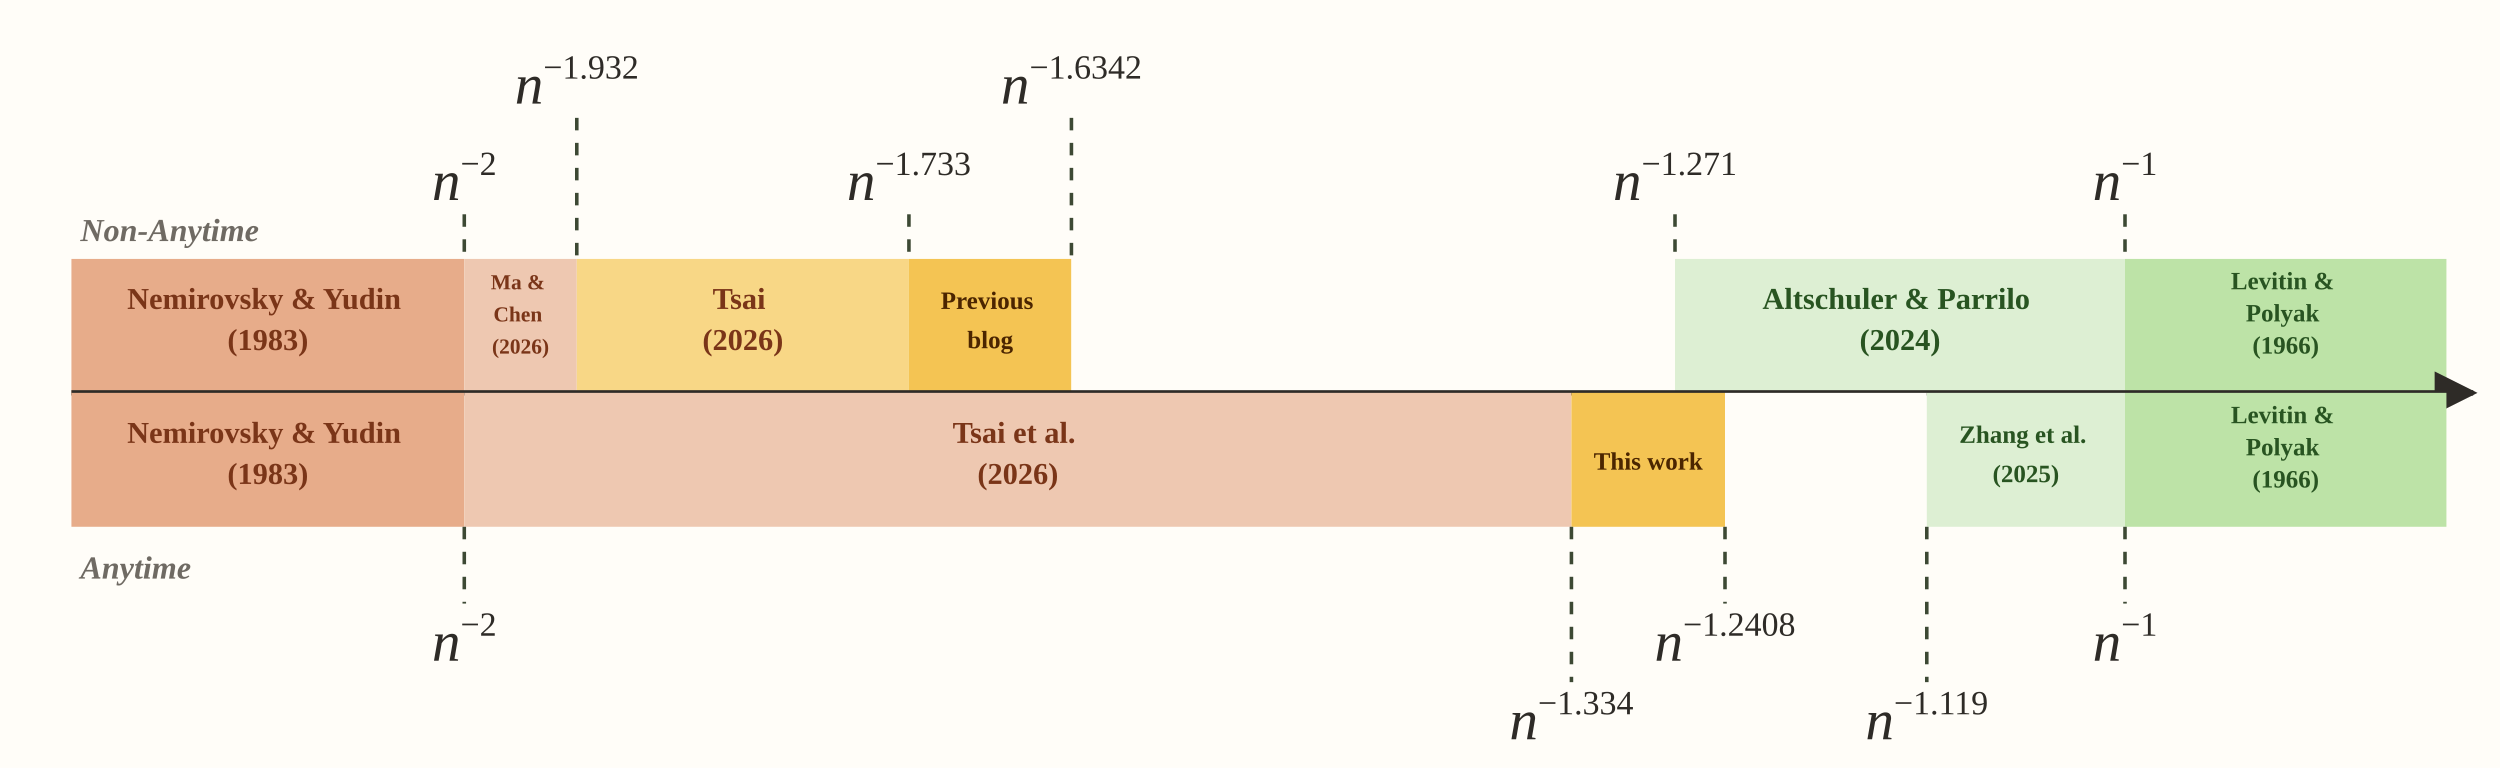
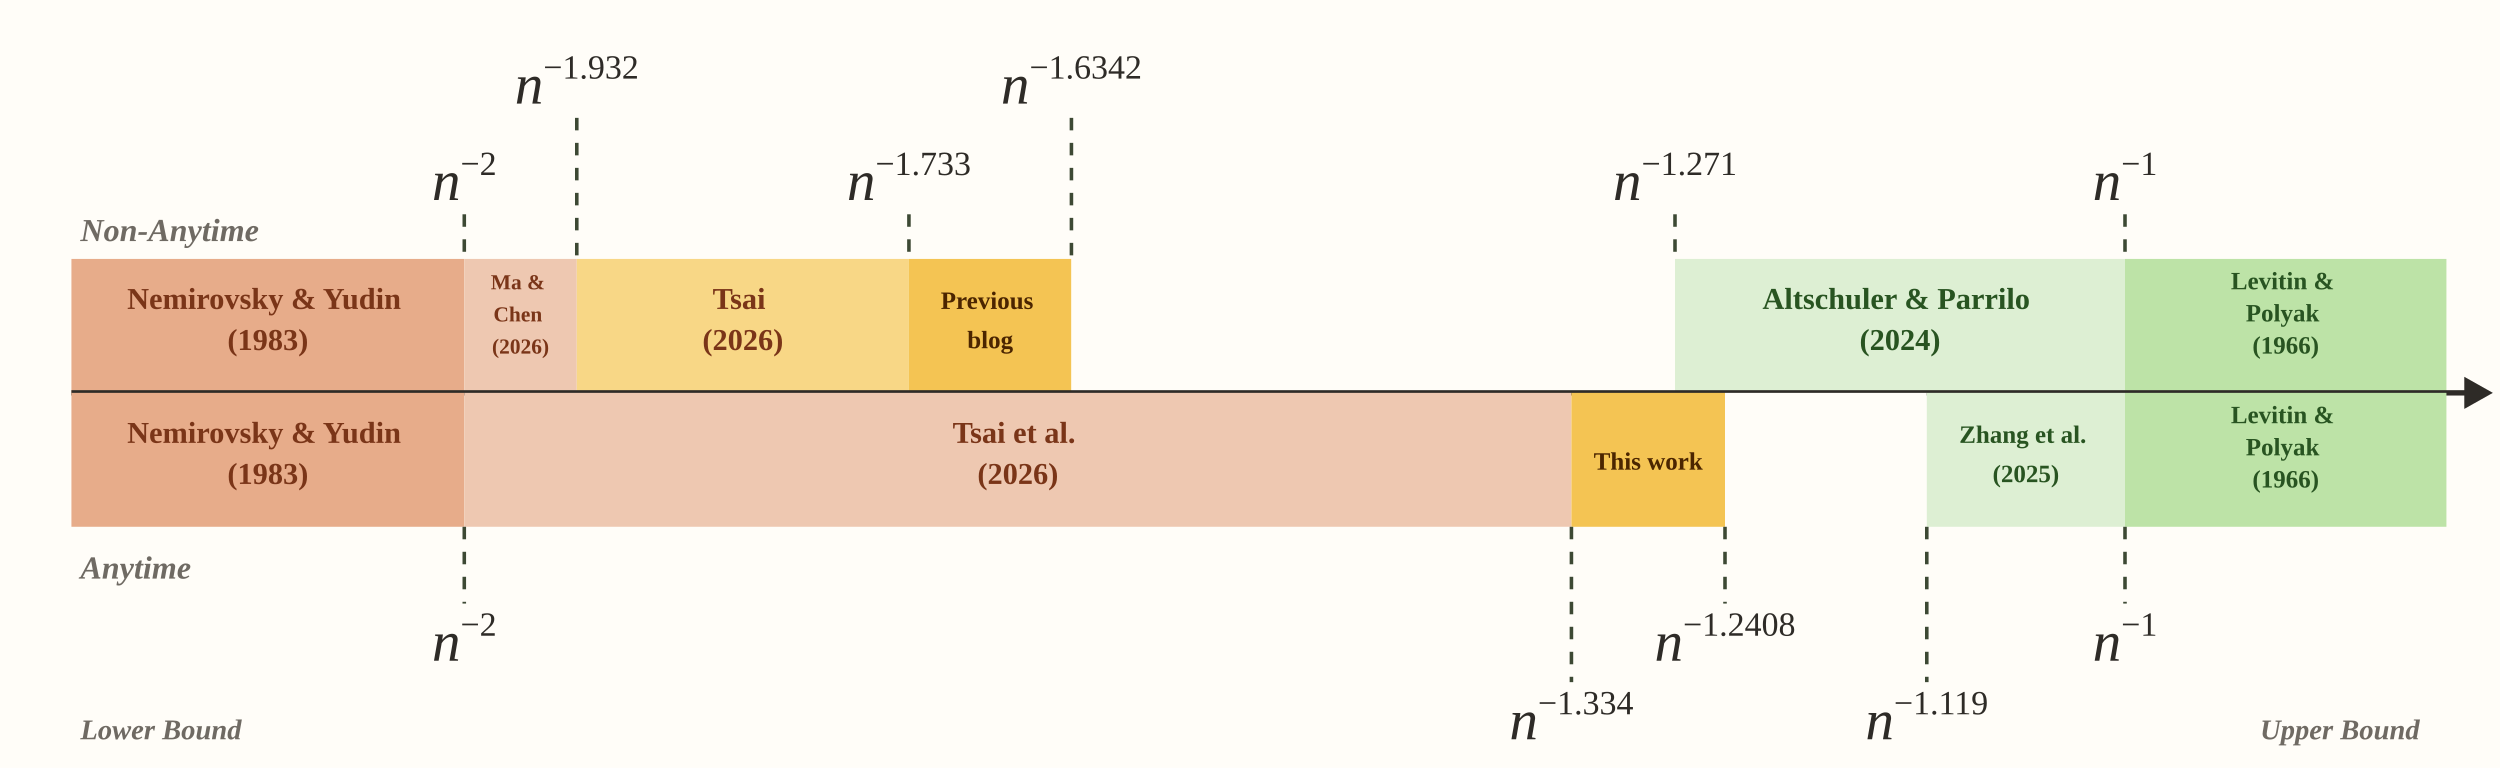
<svg xmlns="http://www.w3.org/2000/svg" width="1400" height="430" viewBox="0 0 1400 430" role="img" aria-labelledby="title desc">
  <defs>
-     <marker id="arrow" viewBox="0 0 10 10" refX="9" refY="5" markerWidth="8" markerHeight="8" orient="auto">
-       <path d="M 0 0 L 10 5 L 0 10 z" fill="#2e2b27" />
-     </marker>
    <style>
      .rate { font-family: Georgia, "Times New Roman", serif; font-size: 32px; font-style: italic; fill: #2e2b27; }
      .exponent { font-size: 19px; font-style: normal; }
      .guide { stroke: #3d4934; stroke-width: 2; stroke-dasharray: 7 7; }
      .block { font-family: Georgia, "Times New Roman", serif; font-size: 17px; font-weight: 700; text-anchor: middle; }
      .small { font-size: 14px; }
      .tiny { font-size: 12px; }
      .lower { fill: #7a3518; }
      .highlight { fill: #4b2500; font-weight: 800; }
      .upper { fill: #285421; }
      .row-label { font-family: Georgia, "Times New Roman", serif; font-size: 18px; font-style: italic; font-weight: 700; fill: #6f6a63; }
+       .axis-label { font-family: Georgia, "Times New Roman", serif; font-size: 16px; font-style: italic; font-weight: 700; fill: #6f6a63; }
    </style>
  </defs>
  <rect width="1400" height="430" fill="#fffdf8" />
  <text class="rate" x="260" y="112" text-anchor="middle">n<tspan class="exponent" dy="-14">−2</tspan>
  </text>
  <text class="rate" x="323" y="58" text-anchor="middle">n<tspan class="exponent" dy="-14">−1.932</tspan>
  </text>
  <text class="rate" x="509" y="112" text-anchor="middle">n<tspan class="exponent" dy="-14">−1.733</tspan>
  </text>
  <text class="rate" x="600" y="58" text-anchor="middle">n<tspan class="exponent" dy="-14">−1.6342</tspan>
  </text>
  <text class="rate" x="938" y="112" text-anchor="middle">n<tspan class="exponent" dy="-14">−1.271</tspan>
  </text>
  <text class="rate" x="1190" y="112" text-anchor="middle">n<tspan class="exponent" dy="-14">−1</tspan>
  </text>
  <line class="guide" x1="260" y1="120" x2="260" y2="145" />
  <line class="guide" x1="323" y1="66" x2="323" y2="145" />
  <line class="guide" x1="509" y1="120" x2="509" y2="145" />
  <line class="guide" x1="600" y1="66" x2="600" y2="145" />
  <line class="guide" x1="938" y1="120" x2="938" y2="145" />
  <line class="guide" x1="1190" y1="120" x2="1190" y2="145" />
  <text class="row-label" x="45" y="135">Non-Anytime</text>
  <rect x="40" y="145" width="220" height="75" fill="#e7ac8a" />
  <rect x="260" y="145" width="63" height="75" fill="#eec8b1" />
  <rect x="323" y="145" width="186" height="75" fill="#f8d786" />
  <rect x="509" y="145" width="91" height="75" fill="#f4c453" />
  <rect x="600" y="145" width="338" height="75" fill="#fffdf8" />
  <rect x="938" y="145" width="252" height="75" fill="#ddefd3" />
  <rect x="1190" y="145" width="180" height="75" fill="#bde3a7" />
  <text class="block lower" x="150" y="173">
    <tspan x="150">Nemirovsky &amp; Yudin</tspan>
    <tspan x="150" dy="23">(1983)</tspan>
  </text>
  <text class="block lower tiny" x="291.5" y="162">
    <tspan x="291.5">Ma &amp;</tspan>
    <tspan x="291.5" dy="18">Chen</tspan>
    <tspan x="291.5" dy="18">(2026)</tspan>
  </text>
  <text class="block lower" x="416" y="173">
    <tspan x="416">Tsai</tspan>
    <tspan x="416" dy="23">(2026)</tspan>
  </text>
  <text class="block highlight small" x="554.5" y="173">
    <tspan x="554.5">Previous</tspan>
    <tspan x="554.5" dy="22">blog</tspan>
  </text>
  <text class="block upper" x="1064" y="173">
    <tspan x="1064">Altschuler &amp; Parrilo</tspan>
    <tspan x="1064" dy="23">(2024)</tspan>
  </text>
  <text class="block upper small" x="1280" y="162">
    <tspan x="1280">Levitin &amp;</tspan>
    <tspan x="1280" dy="18">Polyak</tspan>
    <tspan x="1280" dy="18">(1966)</tspan>
  </text>
-   <line x1="40" y1="220" x2="1385" y2="220" stroke="#2e2b27" stroke-width="3" marker-end="url(#arrow)" />
+   <line x1="40" y1="220" x2="1382" y2="220" stroke="#2e2b27" stroke-width="3" />
+   <polygon points="1380,211 1396,220 1380,229" fill="#2e2b27" />
  <rect x="40" y="220" width="220" height="75" fill="#e7ac8a" />
  <rect x="260" y="220" width="620" height="75" fill="#eec8b1" />
  <rect x="880" y="220" width="86" height="75" fill="#f4c453" />
  <rect x="966" y="220" width="113" height="75" fill="#fffdf8" />
  <rect x="1079" y="220" width="111" height="75" fill="#ddefd3" />
  <rect x="1190" y="220" width="180" height="75" fill="#bde3a7" />
  <text class="block lower" x="150" y="248">
    <tspan x="150">Nemirovsky &amp; Yudin</tspan>
    <tspan x="150" dy="23">(1983)</tspan>
  </text>
  <text class="block lower" x="570" y="248">
    <tspan x="570">Tsai et al.</tspan>
    <tspan x="570" dy="23">(2026)</tspan>
  </text>
  <text class="block highlight small" x="923" y="263">This work</text>
  <text class="block upper small" x="1134.5" y="248">
    <tspan x="1134.5">Zhang et al.</tspan>
    <tspan x="1134.5" dy="22">(2025)</tspan>
  </text>
  <text class="block upper small" x="1280" y="237">
    <tspan x="1280">Levitin &amp;</tspan>
    <tspan x="1280" dy="18">Polyak</tspan>
    <tspan x="1280" dy="18">(1966)</tspan>
  </text>
  <text class="row-label" x="45" y="324">Anytime</text>
  <line class="guide" x1="260" y1="295" x2="260" y2="338" />
  <line class="guide" x1="880" y1="295" x2="880" y2="382" />
  <line class="guide" x1="966" y1="295" x2="966" y2="338" />
  <line class="guide" x1="1079" y1="295" x2="1079" y2="382" />
  <line class="guide" x1="1190" y1="295" x2="1190" y2="338" />
  <text class="rate" x="260" y="370" text-anchor="middle">n<tspan class="exponent" dy="-14">−2</tspan>
  </text>
  <text class="rate" x="880" y="414" text-anchor="middle">n<tspan class="exponent" dy="-14">−1.334</tspan>
  </text>
  <text class="rate" x="966" y="370" text-anchor="middle">n<tspan class="exponent" dy="-14">−1.2408</tspan>
  </text>
  <text class="rate" x="1079" y="414" text-anchor="middle">n<tspan class="exponent" dy="-14">−1.119</tspan>
  </text>
  <text class="rate" x="1190" y="370" text-anchor="middle">n<tspan class="exponent" dy="-14">−1</tspan>
  </text>
+   <text class="axis-label" x="45" y="414">Lower Bound</text>
+   <text class="axis-label" x="1355" y="414" text-anchor="end">Upper Bound</text>
</svg>
